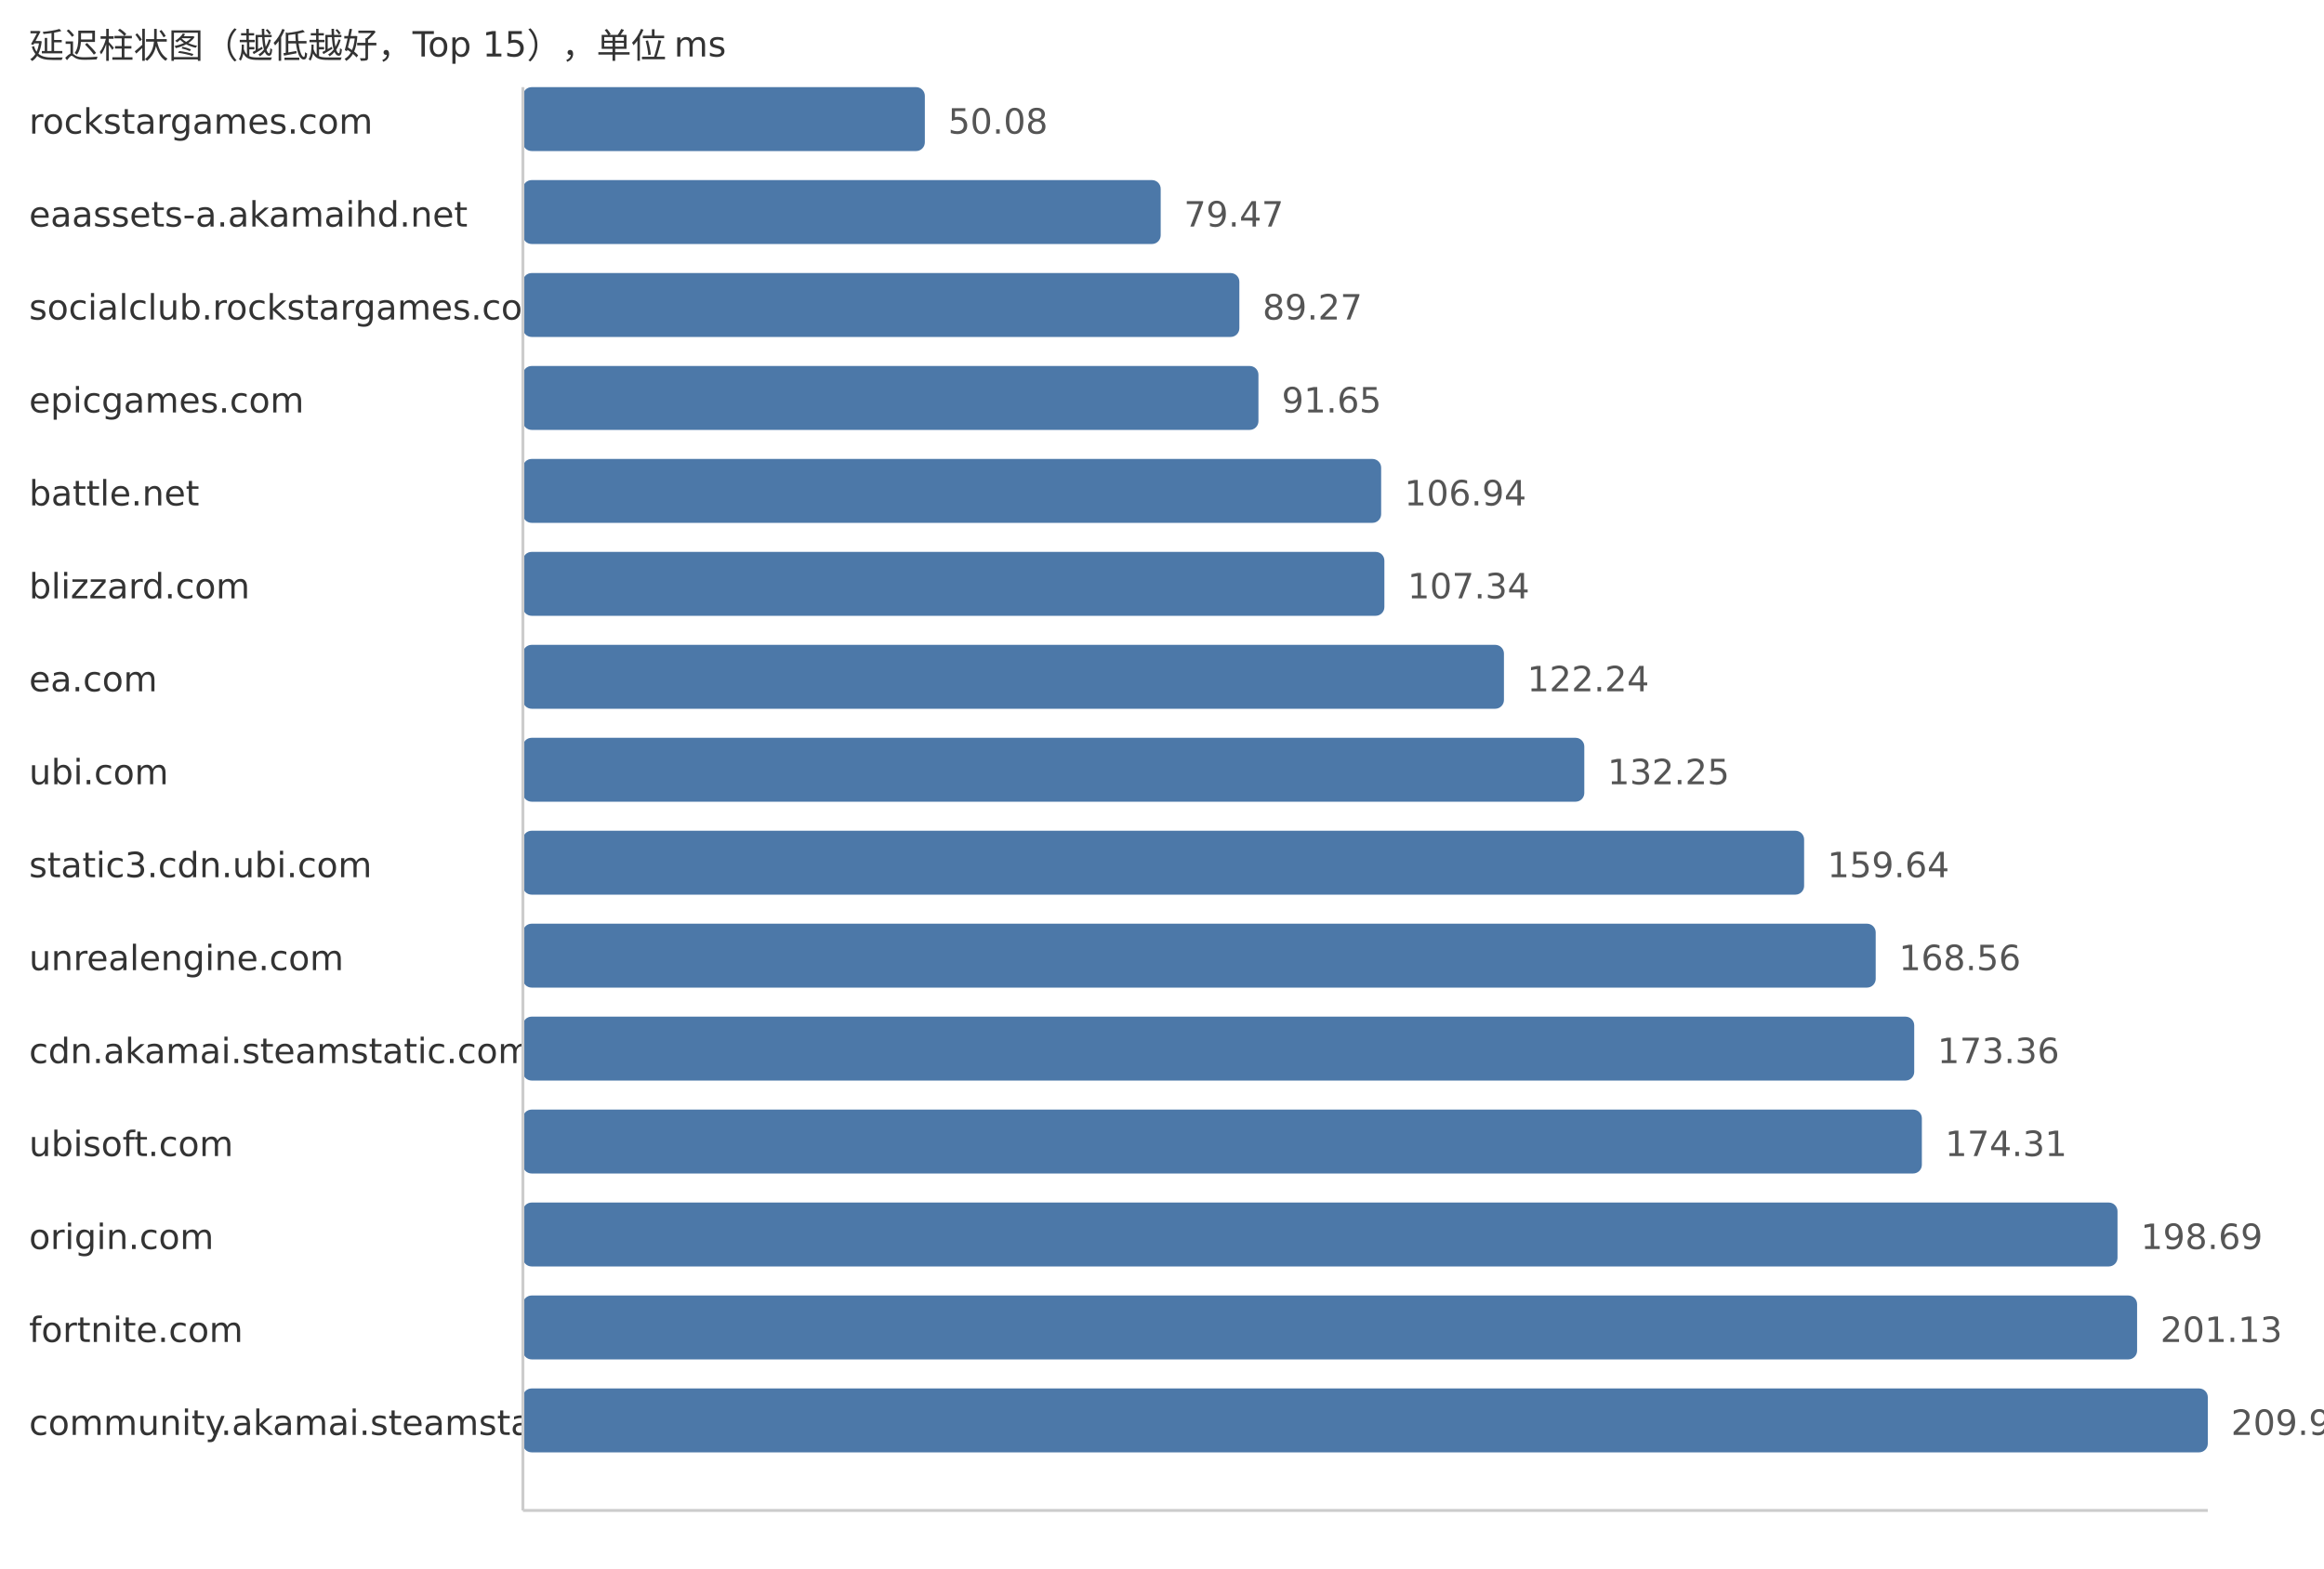
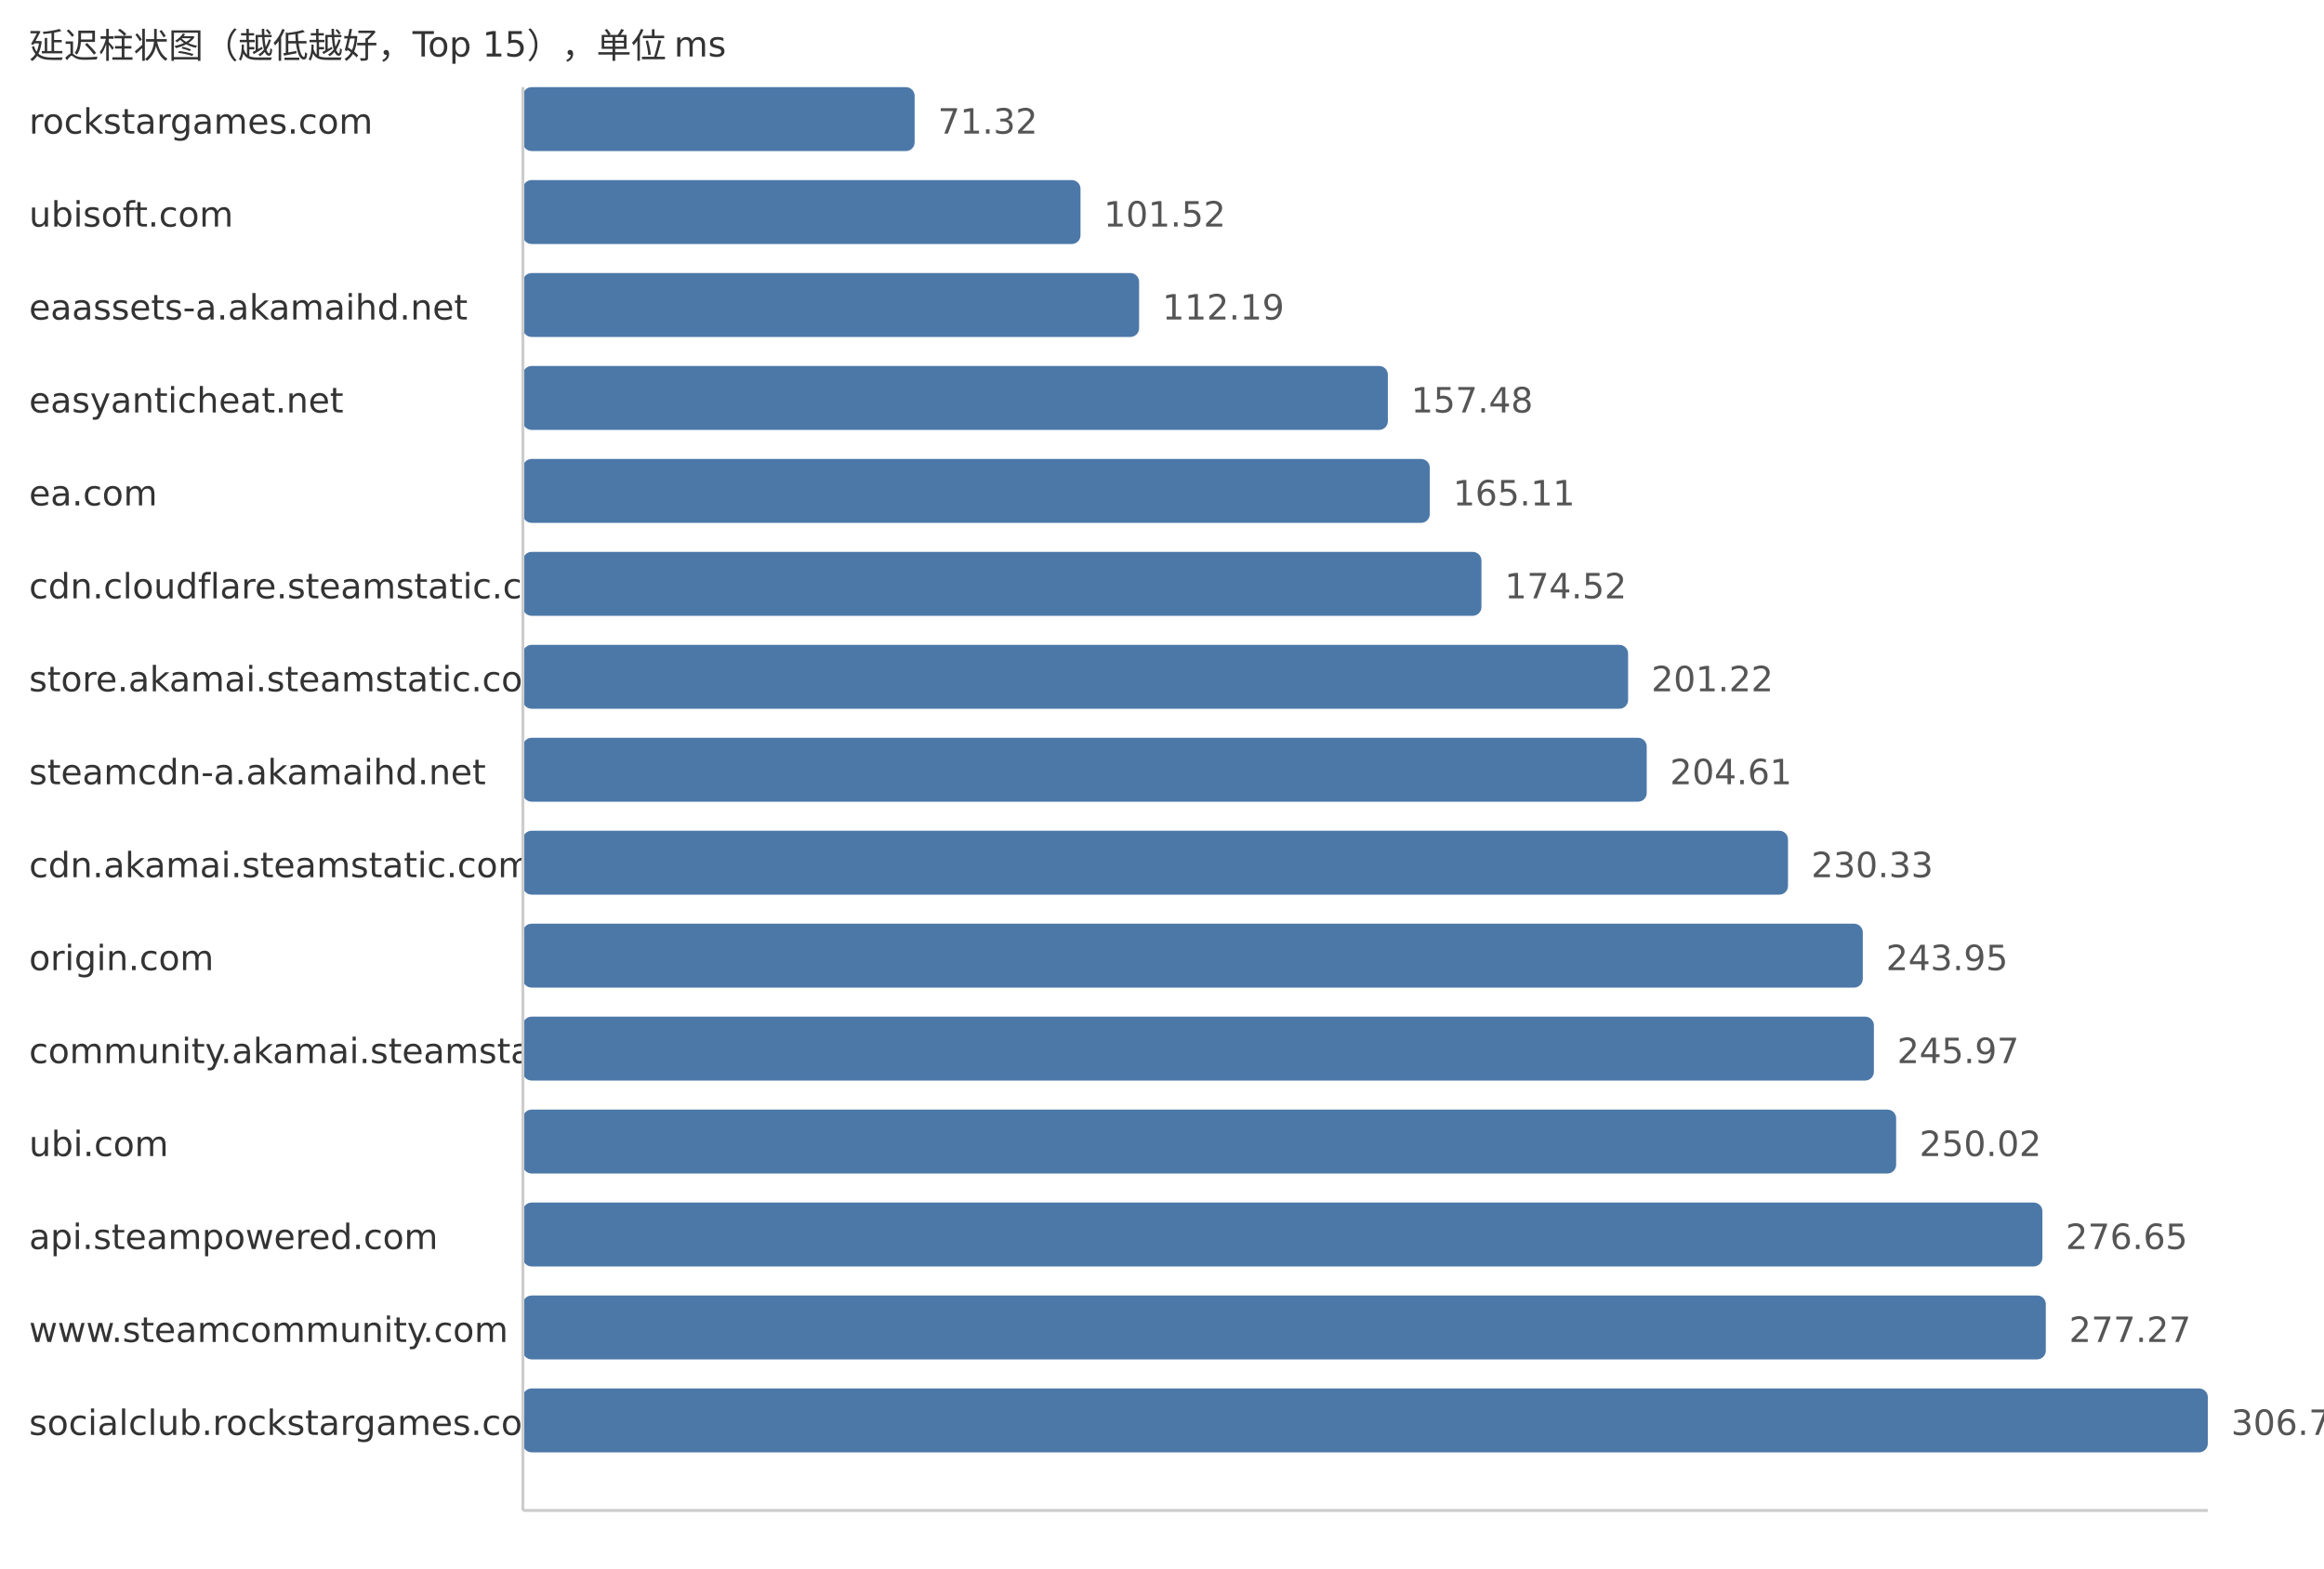
<svg xmlns="http://www.w3.org/2000/svg" width="800" height="540">
  <style> .label{font-family:DejaVu Sans,Verdana,Geneva,sans-serif;font-size:12px;fill:#333} .value{font-family:DejaVu Sans,Verdana,Geneva,sans-serif;font-size:12px;fill:#555} </style>
  <text x="10" y="20" class="label">延迟柱状图（越低越好，Top 15），单位 ms</text>
  <text x="10" y="46" class="label">rockstargames.com</text>
-   <rect x="180" y="30" width="138.36" height="22" fill="#4c78a8" rx="3" />
-   <text x="326.36" y="46" class="value">50.08</text>
-   <text x="10" y="78" class="label">eaassets-a.akamaihd.net</text>
-   <rect x="180" y="62" width="219.55" height="22" fill="#4c78a8" rx="3" />
-   <text x="407.55" y="78" class="value">79.47</text>
-   <text x="10" y="110" class="label">socialclub.rockstargames.com</text>
-   <rect x="180" y="94" width="246.63" height="22" fill="#4c78a8" rx="3" />
-   <text x="434.63" y="110" class="value">89.27</text>
-   <text x="10" y="142" class="label">epicgames.com</text>
-   <rect x="180" y="126" width="253.2" height="22" fill="#4c78a8" rx="3" />
-   <text x="441.2" y="142" class="value">91.65</text>
-   <text x="10" y="174" class="label">battle.net</text>
-   <rect x="180" y="158" width="295.44" height="22" fill="#4c78a8" rx="3" />
-   <text x="483.44" y="174" class="value">106.94</text>
-   <text x="10" y="206" class="label">blizzard.com</text>
-   <rect x="180" y="190" width="296.55" height="22" fill="#4c78a8" rx="3" />
-   <text x="484.55" y="206" class="value">107.34</text>
-   <text x="10" y="238" class="label">ea.com</text>
-   <rect x="180" y="222" width="337.71" height="22" fill="#4c78a8" rx="3" />
-   <text x="525.71" y="238" class="value">122.24</text>
-   <text x="10" y="270" class="label">ubi.com</text>
-   <rect x="180" y="254" width="365.37" height="22" fill="#4c78a8" rx="3" />
-   <text x="553.37" y="270" class="value">132.25</text>
-   <text x="10" y="302" class="label">static3.cdn.ubi.com</text>
-   <rect x="180" y="286" width="441.04" height="22" fill="#4c78a8" rx="3" />
-   <text x="629.04" y="302" class="value">159.64</text>
-   <text x="10" y="334" class="label">unrealengine.com</text>
-   <rect x="180" y="318" width="465.68" height="22" fill="#4c78a8" rx="3" />
-   <text x="653.68" y="334" class="value">168.56</text>
-   <text x="10" y="366" class="label">cdn.akamai.steamstatic.com</text>
-   <rect x="180" y="350" width="478.94" height="22" fill="#4c78a8" rx="3" />
-   <text x="666.94" y="366" class="value">173.36</text>
-   <text x="10" y="398" class="label">ubisoft.com</text>
-   <rect x="180" y="382" width="481.57" height="22" fill="#4c78a8" rx="3" />
-   <text x="669.57" y="398" class="value">174.31</text>
-   <text x="10" y="430" class="label">origin.com</text>
-   <rect x="180" y="414" width="548.92" height="22" fill="#4c78a8" rx="3" />
-   <text x="736.92" y="430" class="value">198.69</text>
-   <text x="10" y="462" class="label">fortnite.com</text>
-   <rect x="180" y="446" width="555.66" height="22" fill="#4c78a8" rx="3" />
-   <text x="743.66" y="462" class="value">201.13</text>
-   <text x="10" y="494" class="label">community.akamai.steamstatic.com</text>
+   <rect x="180" y="30" width="134.85" height="22" fill="#4c78a8" rx="3" />
+   <text x="322.85" y="46" class="value">71.32</text>
+   <text x="10" y="78" class="label">ubisoft.com</text>
+   <rect x="180" y="62" width="191.95" height="22" fill="#4c78a8" rx="3" />
+   <text x="379.95" y="78" class="value">101.52</text>
+   <text x="10" y="110" class="label">eaassets-a.akamaihd.net</text>
+   <rect x="180" y="94" width="212.12" height="22" fill="#4c78a8" rx="3" />
+   <text x="400.12" y="110" class="value">112.19</text>
+   <text x="10" y="142" class="label">easyanticheat.net</text>
+   <rect x="180" y="126" width="297.75" height="22" fill="#4c78a8" rx="3" />
+   <text x="485.75" y="142" class="value">157.48</text>
+   <text x="10" y="174" class="label">ea.com</text>
+   <rect x="180" y="158" width="312.18" height="22" fill="#4c78a8" rx="3" />
+   <text x="500.18" y="174" class="value">165.11</text>
+   <text x="10" y="206" class="label">cdn.cloudflare.steamstatic.com</text>
+   <rect x="180" y="190" width="329.97" height="22" fill="#4c78a8" rx="3" />
+   <text x="517.97" y="206" class="value">174.52</text>
+   <text x="10" y="238" class="label">store.akamai.steamstatic.com</text>
+   <rect x="180" y="222" width="380.45" height="22" fill="#4c78a8" rx="3" />
+   <text x="568.45" y="238" class="value">201.22</text>
+   <text x="10" y="270" class="label">steamcdn-a.akamaihd.net</text>
+   <rect x="180" y="254" width="386.86" height="22" fill="#4c78a8" rx="3" />
+   <text x="574.86" y="270" class="value">204.61</text>
+   <text x="10" y="302" class="label">cdn.akamai.steamstatic.com</text>
+   <rect x="180" y="286" width="435.49" height="22" fill="#4c78a8" rx="3" />
+   <text x="623.49" y="302" class="value">230.33</text>
+   <text x="10" y="334" class="label">origin.com</text>
+   <rect x="180" y="318" width="461.24" height="22" fill="#4c78a8" rx="3" />
+   <text x="649.24" y="334" class="value">243.95</text>
+   <text x="10" y="366" class="label">community.akamai.steamstatic.com</text>
+   <rect x="180" y="350" width="465.06" height="22" fill="#4c78a8" rx="3" />
+   <text x="653.06" y="366" class="value">245.97</text>
+   <text x="10" y="398" class="label">ubi.com</text>
+   <rect x="180" y="382" width="472.72" height="22" fill="#4c78a8" rx="3" />
+   <text x="660.72" y="398" class="value">250.02</text>
+   <text x="10" y="430" class="label">api.steampowered.com</text>
+   <rect x="180" y="414" width="523.07" height="22" fill="#4c78a8" rx="3" />
+   <text x="711.07" y="430" class="value">276.65</text>
+   <text x="10" y="462" class="label">www.steamcommunity.com</text>
+   <rect x="180" y="446" width="524.24" height="22" fill="#4c78a8" rx="3" />
+   <text x="712.24" y="462" class="value">277.27</text>
+   <text x="10" y="494" class="label">socialclub.rockstargames.com</text>
  <rect x="180" y="478" width="580.0" height="22" fill="#4c78a8" rx="3" />
-   <text x="768.0" y="494" class="value">209.94</text>
+   <text x="768.0" y="494" class="value">306.76</text>
  <line x1="180" y1="30" x2="180" y2="520" stroke="#ccc" />
  <line x1="180" y1="520" x2="760" y2="520" stroke="#ccc" />
</svg>
